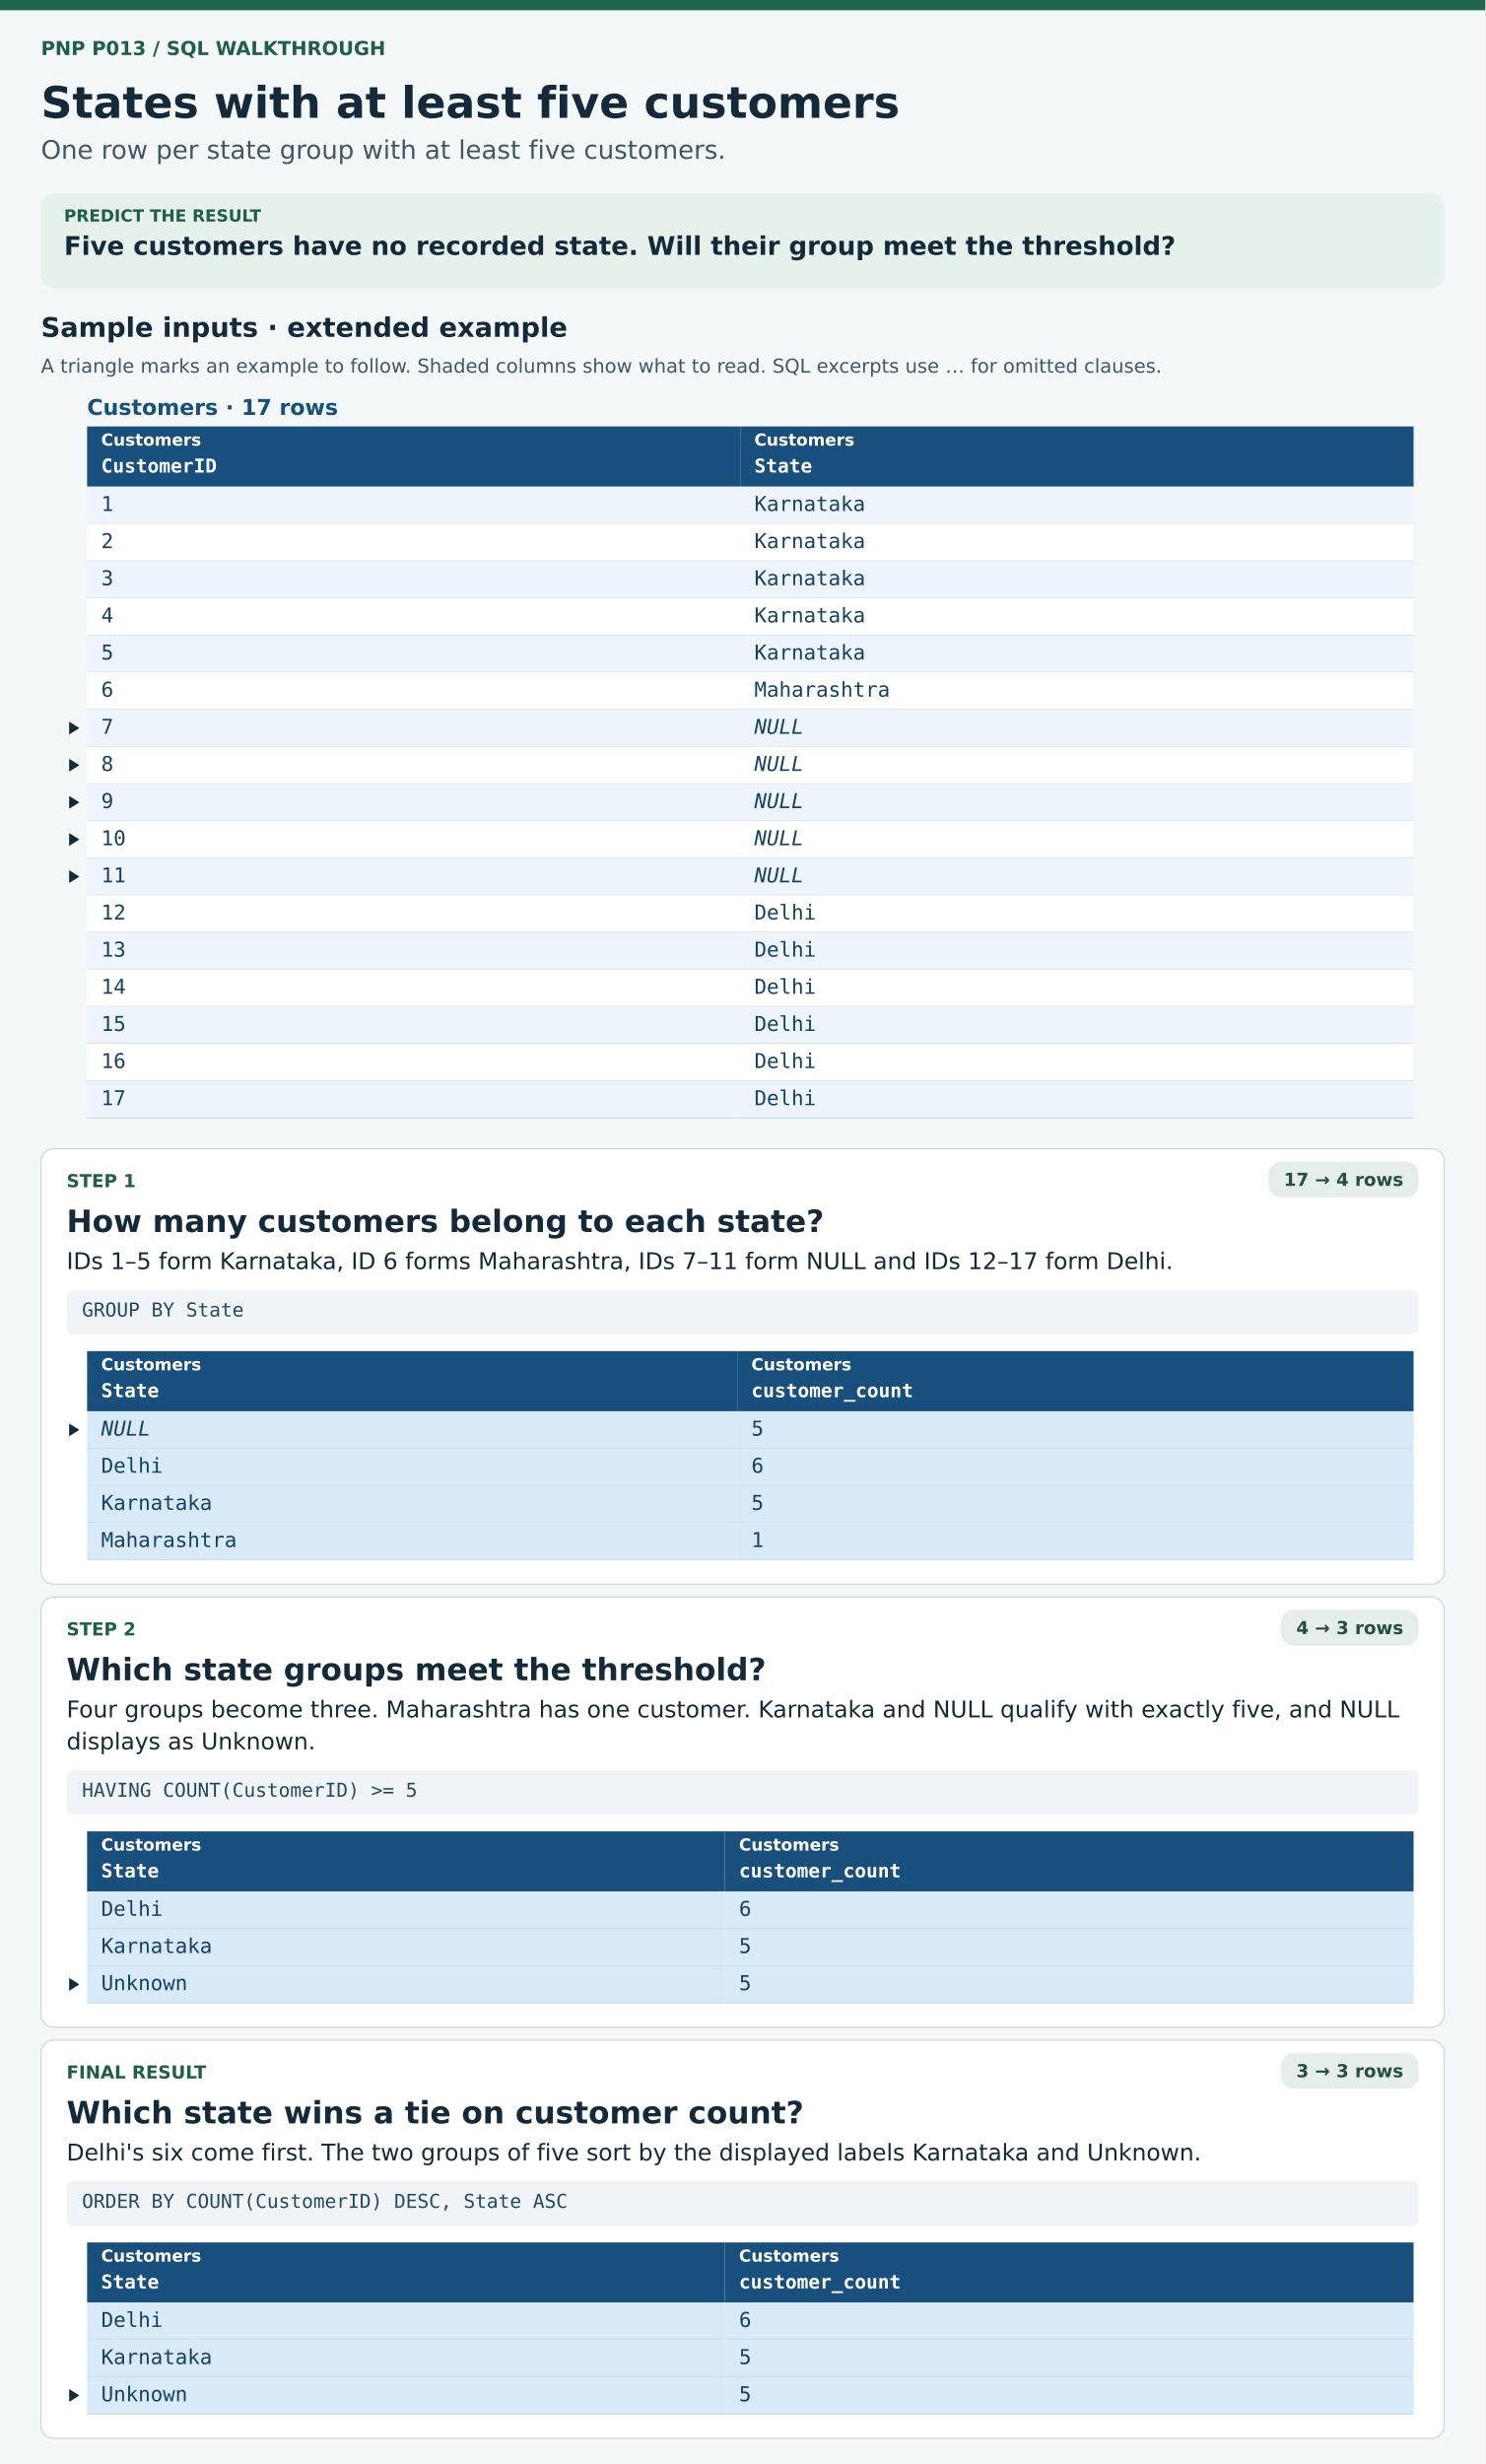
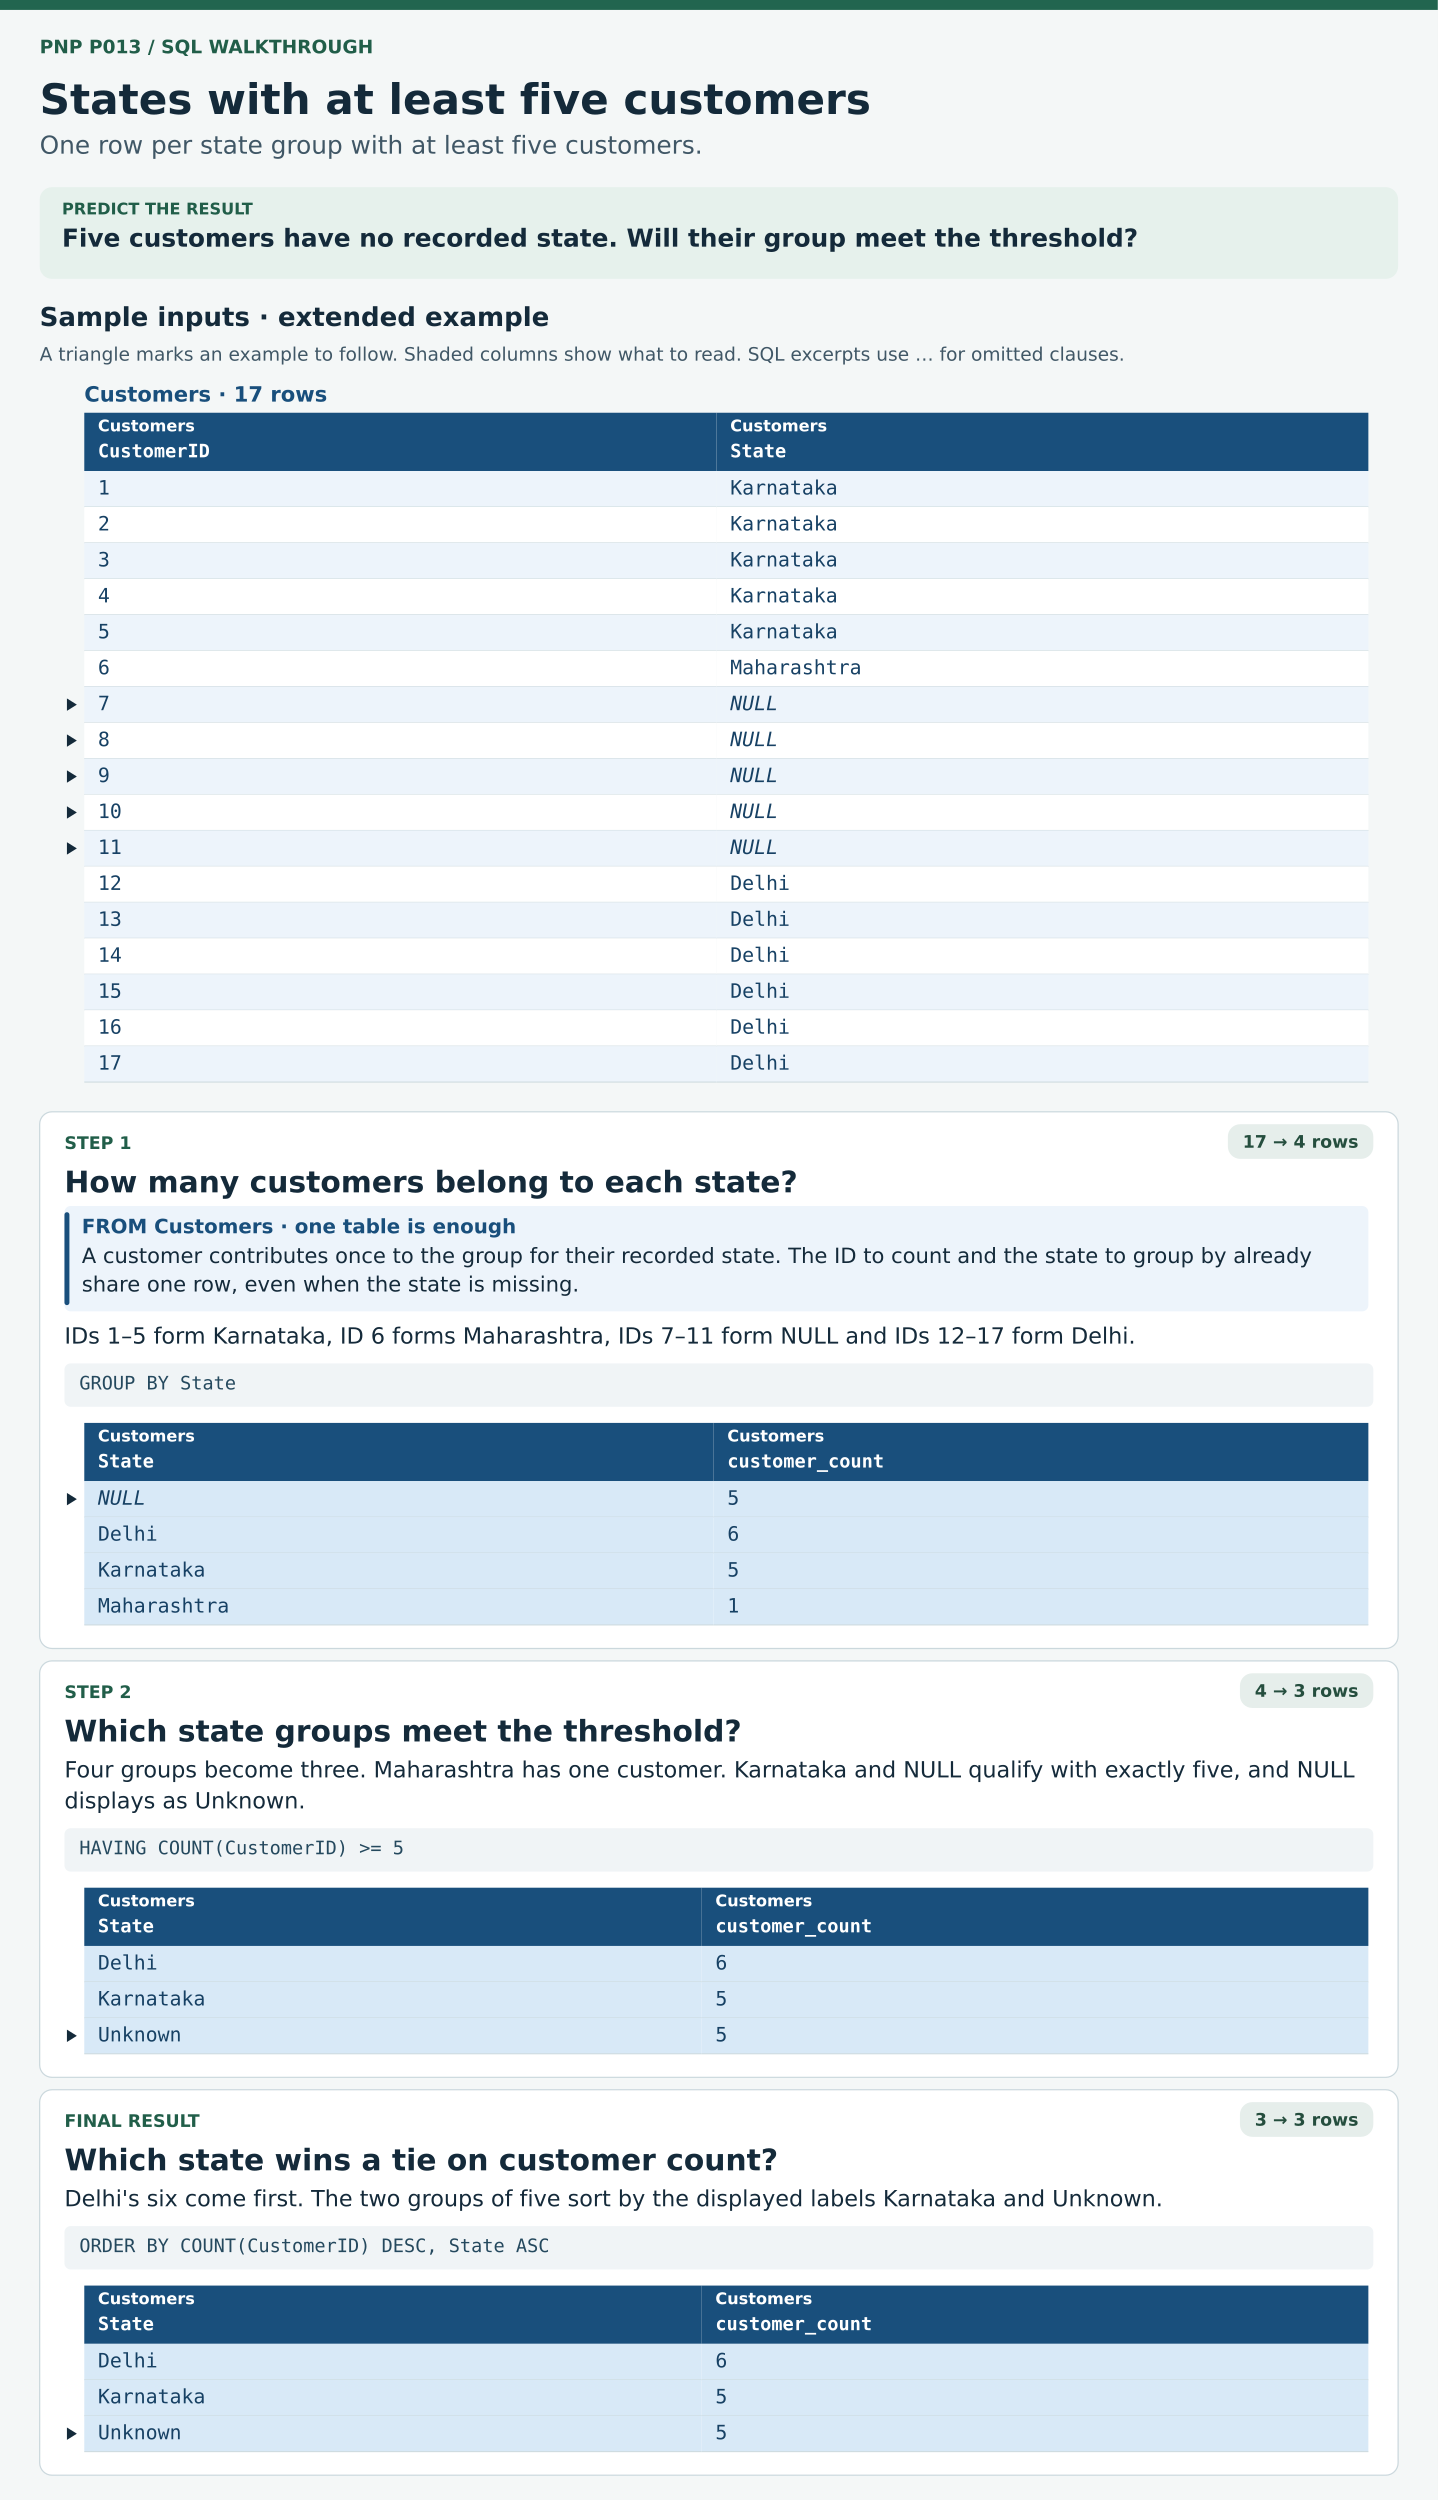
- <svg xmlns="http://www.w3.org/2000/svg" width="1160" height="1924" viewBox="0 0 1160 1924" role="img" aria-labelledby="title desc">
-   <rect width="1160" height="1924" fill="#f4f7f7" />
+ <svg xmlns="http://www.w3.org/2000/svg" width="1160" height="2017" viewBox="0 0 1160 2017" role="img" aria-labelledby="title desc">
+   <rect width="1160" height="2017" fill="#f4f7f7" />
  <rect x="0" y="0" width="1160" height="8" rx="0" fill="#22654f" />
  <text x="32" y="43" font-family="DejaVu Sans, sans-serif" font-size="15" fill="#215e49" font-weight="700">PNP  P013    /    SQL WALKTHROUGH</text>
  <text x="32" y="92" font-family="DejaVu Sans, sans-serif" font-size="34" fill="#142a3a" font-weight="700">States with at least five customers</text>
  <text x="32" y="124" font-family="DejaVu Sans, sans-serif" font-size="20" fill="#405766">One row per state group with at least five customers.</text>
  <rect x="32" y="151" width="1096" height="74" rx="10" fill="#e6f1ec" />
  <text x="50" y="173" font-family="DejaVu Sans, sans-serif" font-size="13" fill="#215e49" font-weight="700">PREDICT THE RESULT</text>
  <text x="50" y="199" font-family="DejaVu Sans, sans-serif" font-size="20" fill="#142a3a" font-weight="700">Five customers have no recorded state. Will their group meet the threshold?</text>
  <text x="32" y="263" font-family="DejaVu Sans, sans-serif" font-size="21" fill="#142a3a" font-weight="700">Sample inputs  ·  extended example</text>
  <text x="32" y="291" font-family="DejaVu Sans, sans-serif" font-size="15" fill="#405766">A triangle marks an example to follow. Shaded columns show what to read. SQL excerpts use … for omitted clauses.</text>
  <text x="68" y="324" font-family="DejaVu Sans, sans-serif" font-size="17" fill="#194f7c" font-weight="700">Customers  ·  17 rows</text>
  <rect x="68" y="333" width="510.133" height="47" rx="0" fill="#194f7c" />
  <text x="79" y="348" font-family="DejaVu Sans, sans-serif" font-size="13" fill="#ffffff" font-weight="700">Customers</text>
  <text x="79" y="369" font-family="DejaVu Sans Mono, monospace" font-size="15" fill="#ffffff" font-weight="700">CustomerID</text>
  <rect x="578.133" y="333" width="525.867" height="47" rx="0" fill="#194f7c" />
  <text x="589.133" y="348" font-family="DejaVu Sans, sans-serif" font-size="13" fill="#ffffff" font-weight="700">Customers</text>
  <text x="589.133" y="369" font-family="DejaVu Sans Mono, monospace" font-size="15" fill="#ffffff" font-weight="700">State</text>
  <rect x="68" y="380" width="510.133" height="29" rx="0" fill="#edf4fb" />
  <text x="79" y="399" font-family="DejaVu Sans Mono, monospace" font-size="16" fill="#174164">1</text>
  <path d="M68 409L578.133 409" fill="none" stroke="#cbd8dd" stroke-width="0.8" />
  <rect x="578.133" y="380" width="525.867" height="29" rx="0" fill="#edf4fb" />
  <text x="589.133" y="399" font-family="DejaVu Sans Mono, monospace" font-size="16" fill="#174164">Karnataka</text>
  <path d="M578.133 409L1104 409" fill="none" stroke="#cbd8dd" stroke-width="0.8" />
  <rect x="68" y="409" width="510.133" height="29" rx="0" fill="#ffffff" />
  <text x="79" y="428" font-family="DejaVu Sans Mono, monospace" font-size="16" fill="#174164">2</text>
  <path d="M68 438L578.133 438" fill="none" stroke="#cbd8dd" stroke-width="0.8" />
  <rect x="578.133" y="409" width="525.867" height="29" rx="0" fill="#ffffff" />
  <text x="589.133" y="428" font-family="DejaVu Sans Mono, monospace" font-size="16" fill="#174164">Karnataka</text>
  <path d="M578.133 438L1104 438" fill="none" stroke="#cbd8dd" stroke-width="0.8" />
  <rect x="68" y="438" width="510.133" height="29" rx="0" fill="#edf4fb" />
  <text x="79" y="457" font-family="DejaVu Sans Mono, monospace" font-size="16" fill="#174164">3</text>
  <path d="M68 467L578.133 467" fill="none" stroke="#cbd8dd" stroke-width="0.8" />
  <rect x="578.133" y="438" width="525.867" height="29" rx="0" fill="#edf4fb" />
  <text x="589.133" y="457" font-family="DejaVu Sans Mono, monospace" font-size="16" fill="#174164">Karnataka</text>
  <path d="M578.133 467L1104 467" fill="none" stroke="#cbd8dd" stroke-width="0.8" />
  <rect x="68" y="467" width="510.133" height="29" rx="0" fill="#ffffff" />
  <text x="79" y="486" font-family="DejaVu Sans Mono, monospace" font-size="16" fill="#174164">4</text>
  <path d="M68 496L578.133 496" fill="none" stroke="#cbd8dd" stroke-width="0.8" />
  <rect x="578.133" y="467" width="525.867" height="29" rx="0" fill="#ffffff" />
  <text x="589.133" y="486" font-family="DejaVu Sans Mono, monospace" font-size="16" fill="#174164">Karnataka</text>
  <path d="M578.133 496L1104 496" fill="none" stroke="#cbd8dd" stroke-width="0.8" />
  <rect x="68" y="496" width="510.133" height="29" rx="0" fill="#edf4fb" />
  <text x="79" y="515" font-family="DejaVu Sans Mono, monospace" font-size="16" fill="#174164">5</text>
  <path d="M68 525L578.133 525" fill="none" stroke="#cbd8dd" stroke-width="0.8" />
  <rect x="578.133" y="496" width="525.867" height="29" rx="0" fill="#edf4fb" />
  <text x="589.133" y="515" font-family="DejaVu Sans Mono, monospace" font-size="16" fill="#174164">Karnataka</text>
  <path d="M578.133 525L1104 525" fill="none" stroke="#cbd8dd" stroke-width="0.8" />
  <rect x="68" y="525" width="510.133" height="29" rx="0" fill="#ffffff" />
  <text x="79" y="544" font-family="DejaVu Sans Mono, monospace" font-size="16" fill="#174164">6</text>
  <path d="M68 554L578.133 554" fill="none" stroke="#cbd8dd" stroke-width="0.8" />
  <rect x="578.133" y="525" width="525.867" height="29" rx="0" fill="#ffffff" />
  <text x="589.133" y="544" font-family="DejaVu Sans Mono, monospace" font-size="16" fill="#174164">Maharashtra</text>
  <path d="M578.133 554L1104 554" fill="none" stroke="#cbd8dd" stroke-width="0.8" />
  <path d="M54 563.5l8 5-8 5z" fill="#142a3a" />
  <rect x="68" y="554" width="510.133" height="29" rx="0" fill="#edf4fb" />
  <text x="79" y="573" font-family="DejaVu Sans Mono, monospace" font-size="16" fill="#174164">7</text>
  <path d="M68 583L578.133 583" fill="none" stroke="#cbd8dd" stroke-width="0.8" />
  <rect x="578.133" y="554" width="525.867" height="29" rx="0" fill="#edf4fb" />
  <text x="589.133" y="573" font-family="DejaVu Sans Mono, monospace" font-size="16" fill="#174164" font-style="italic">NULL</text>
  <path d="M578.133 583L1104 583" fill="none" stroke="#cbd8dd" stroke-width="0.8" />
  <path d="M54 592.5l8 5-8 5z" fill="#142a3a" />
  <rect x="68" y="583" width="510.133" height="29" rx="0" fill="#ffffff" />
  <text x="79" y="602" font-family="DejaVu Sans Mono, monospace" font-size="16" fill="#174164">8</text>
  <path d="M68 612L578.133 612" fill="none" stroke="#cbd8dd" stroke-width="0.8" />
  <rect x="578.133" y="583" width="525.867" height="29" rx="0" fill="#ffffff" />
  <text x="589.133" y="602" font-family="DejaVu Sans Mono, monospace" font-size="16" fill="#174164" font-style="italic">NULL</text>
  <path d="M578.133 612L1104 612" fill="none" stroke="#cbd8dd" stroke-width="0.8" />
  <path d="M54 621.5l8 5-8 5z" fill="#142a3a" />
  <rect x="68" y="612" width="510.133" height="29" rx="0" fill="#edf4fb" />
  <text x="79" y="631" font-family="DejaVu Sans Mono, monospace" font-size="16" fill="#174164">9</text>
  <path d="M68 641L578.133 641" fill="none" stroke="#cbd8dd" stroke-width="0.8" />
  <rect x="578.133" y="612" width="525.867" height="29" rx="0" fill="#edf4fb" />
  <text x="589.133" y="631" font-family="DejaVu Sans Mono, monospace" font-size="16" fill="#174164" font-style="italic">NULL</text>
  <path d="M578.133 641L1104 641" fill="none" stroke="#cbd8dd" stroke-width="0.8" />
  <path d="M54 650.5l8 5-8 5z" fill="#142a3a" />
  <rect x="68" y="641" width="510.133" height="29" rx="0" fill="#ffffff" />
  <text x="79" y="660" font-family="DejaVu Sans Mono, monospace" font-size="16" fill="#174164">10</text>
  <path d="M68 670L578.133 670" fill="none" stroke="#cbd8dd" stroke-width="0.8" />
  <rect x="578.133" y="641" width="525.867" height="29" rx="0" fill="#ffffff" />
  <text x="589.133" y="660" font-family="DejaVu Sans Mono, monospace" font-size="16" fill="#174164" font-style="italic">NULL</text>
  <path d="M578.133 670L1104 670" fill="none" stroke="#cbd8dd" stroke-width="0.8" />
  <path d="M54 679.5l8 5-8 5z" fill="#142a3a" />
  <rect x="68" y="670" width="510.133" height="29" rx="0" fill="#edf4fb" />
  <text x="79" y="689" font-family="DejaVu Sans Mono, monospace" font-size="16" fill="#174164">11</text>
  <path d="M68 699L578.133 699" fill="none" stroke="#cbd8dd" stroke-width="0.8" />
  <rect x="578.133" y="670" width="525.867" height="29" rx="0" fill="#edf4fb" />
  <text x="589.133" y="689" font-family="DejaVu Sans Mono, monospace" font-size="16" fill="#174164" font-style="italic">NULL</text>
  <path d="M578.133 699L1104 699" fill="none" stroke="#cbd8dd" stroke-width="0.8" />
  <rect x="68" y="699" width="510.133" height="29" rx="0" fill="#ffffff" />
  <text x="79" y="718" font-family="DejaVu Sans Mono, monospace" font-size="16" fill="#174164">12</text>
  <path d="M68 728L578.133 728" fill="none" stroke="#cbd8dd" stroke-width="0.8" />
  <rect x="578.133" y="699" width="525.867" height="29" rx="0" fill="#ffffff" />
  <text x="589.133" y="718" font-family="DejaVu Sans Mono, monospace" font-size="16" fill="#174164">Delhi</text>
  <path d="M578.133 728L1104 728" fill="none" stroke="#cbd8dd" stroke-width="0.8" />
  <rect x="68" y="728" width="510.133" height="29" rx="0" fill="#edf4fb" />
  <text x="79" y="747" font-family="DejaVu Sans Mono, monospace" font-size="16" fill="#174164">13</text>
  <path d="M68 757L578.133 757" fill="none" stroke="#cbd8dd" stroke-width="0.8" />
  <rect x="578.133" y="728" width="525.867" height="29" rx="0" fill="#edf4fb" />
  <text x="589.133" y="747" font-family="DejaVu Sans Mono, monospace" font-size="16" fill="#174164">Delhi</text>
  <path d="M578.133 757L1104 757" fill="none" stroke="#cbd8dd" stroke-width="0.8" />
  <rect x="68" y="757" width="510.133" height="29" rx="0" fill="#ffffff" />
  <text x="79" y="776" font-family="DejaVu Sans Mono, monospace" font-size="16" fill="#174164">14</text>
  <path d="M68 786L578.133 786" fill="none" stroke="#cbd8dd" stroke-width="0.8" />
  <rect x="578.133" y="757" width="525.867" height="29" rx="0" fill="#ffffff" />
  <text x="589.133" y="776" font-family="DejaVu Sans Mono, monospace" font-size="16" fill="#174164">Delhi</text>
  <path d="M578.133 786L1104 786" fill="none" stroke="#cbd8dd" stroke-width="0.8" />
  <rect x="68" y="786" width="510.133" height="29" rx="0" fill="#edf4fb" />
  <text x="79" y="805" font-family="DejaVu Sans Mono, monospace" font-size="16" fill="#174164">15</text>
  <path d="M68 815L578.133 815" fill="none" stroke="#cbd8dd" stroke-width="0.8" />
  <rect x="578.133" y="786" width="525.867" height="29" rx="0" fill="#edf4fb" />
  <text x="589.133" y="805" font-family="DejaVu Sans Mono, monospace" font-size="16" fill="#174164">Delhi</text>
  <path d="M578.133 815L1104 815" fill="none" stroke="#cbd8dd" stroke-width="0.8" />
  <rect x="68" y="815" width="510.133" height="29" rx="0" fill="#ffffff" />
  <text x="79" y="834" font-family="DejaVu Sans Mono, monospace" font-size="16" fill="#174164">16</text>
  <path d="M68 844L578.133 844" fill="none" stroke="#cbd8dd" stroke-width="0.8" />
  <rect x="578.133" y="815" width="525.867" height="29" rx="0" fill="#ffffff" />
  <text x="589.133" y="834" font-family="DejaVu Sans Mono, monospace" font-size="16" fill="#174164">Delhi</text>
  <path d="M578.133 844L1104 844" fill="none" stroke="#cbd8dd" stroke-width="0.8" />
  <rect x="68" y="844" width="510.133" height="29" rx="0" fill="#edf4fb" />
  <text x="79" y="863" font-family="DejaVu Sans Mono, monospace" font-size="16" fill="#174164">17</text>
  <path d="M68 873L578.133 873" fill="none" stroke="#cbd8dd" stroke-width="0.8" />
  <rect x="578.133" y="844" width="525.867" height="29" rx="0" fill="#edf4fb" />
  <text x="589.133" y="863" font-family="DejaVu Sans Mono, monospace" font-size="16" fill="#174164">Delhi</text>
  <path d="M578.133 873L1104 873" fill="none" stroke="#cbd8dd" stroke-width="0.8" />
-   <rect x="32" y="897" width="1096" height="340" rx="10" fill="white" stroke="#cbd8dd" />
+   <rect x="32" y="897" width="1096" height="433" rx="10" fill="white" stroke="#cbd8dd" />
  <text x="52" y="927" font-family="DejaVu Sans, sans-serif" font-size="14" fill="#215e49" font-weight="700">STEP 1</text>
  <rect x="990.641" y="907" width="117.359" height="28" rx="10" fill="#e6eeeb" />
  <text x="1002.64" y="926" font-family="DejaVu Sans, sans-serif" font-size="14" fill="#254e3e" font-weight="700">17 → 4 rows</text>
  <text x="52" y="962" font-family="DejaVu Sans, sans-serif" font-size="24" fill="#142a3a" font-weight="700">How many customers belong to each state?</text>
-   <text x="52" y="991" font-family="DejaVu Sans, sans-serif" font-size="18" fill="#142a3a">IDs 1–5 form Karnataka, ID 6 forms Maharashtra, IDs 7–11 form NULL and IDs 12–17 form Delhi.</text>
-   <rect x="52" y="1007" width="1056" height="35" rx="5" fill="#f0f4f6" />
-   <text x="64" y="1028" font-family="DejaVu Sans Mono, monospace" font-size="15" fill="#25495e">GROUP BY State</text>
-   <rect x="68" y="1055" width="507.805" height="47" rx="0" fill="#194f7c" />
-   <text x="79" y="1070" font-family="DejaVu Sans, sans-serif" font-size="13" fill="#ffffff" font-weight="700">Customers</text>
-   <text x="79" y="1091" font-family="DejaVu Sans Mono, monospace" font-size="15" fill="#ffffff" font-weight="700">State</text>
-   <rect x="575.805" y="1055" width="528.195" height="47" rx="0" fill="#194f7c" />
-   <text x="586.805" y="1070" font-family="DejaVu Sans, sans-serif" font-size="13" fill="#ffffff" font-weight="700">Customers</text>
-   <text x="586.805" y="1091" font-family="DejaVu Sans Mono, monospace" font-size="15" fill="#ffffff" font-weight="700">customer_count</text>
-   <path d="M54 1111.5l8 5-8 5z" fill="#142a3a" />
-   <rect x="68" y="1102" width="507.805" height="29" rx="0" fill="#d8e9f7" />
-   <text x="79" y="1121" font-family="DejaVu Sans Mono, monospace" font-size="16" fill="#174164" font-style="italic">NULL</text>
-   <path d="M68 1131L575.805 1131" fill="none" stroke="#cbd8dd" stroke-width="0.8" />
-   <rect x="575.805" y="1102" width="528.195" height="29" rx="0" fill="#d8e9f7" />
-   <text x="586.805" y="1121" font-family="DejaVu Sans Mono, monospace" font-size="16" fill="#174164">5</text>
-   <path d="M575.805 1131L1104 1131" fill="none" stroke="#cbd8dd" stroke-width="0.8" />
-   <rect x="68" y="1131" width="507.805" height="29" rx="0" fill="#d8e9f7" />
-   <text x="79" y="1150" font-family="DejaVu Sans Mono, monospace" font-size="16" fill="#174164">Delhi</text>
-   <path d="M68 1160L575.805 1160" fill="none" stroke="#cbd8dd" stroke-width="0.8" />
-   <rect x="575.805" y="1131" width="528.195" height="29" rx="0" fill="#d8e9f7" />
-   <text x="586.805" y="1150" font-family="DejaVu Sans Mono, monospace" font-size="16" fill="#174164">6</text>
-   <path d="M575.805 1160L1104 1160" fill="none" stroke="#cbd8dd" stroke-width="0.8" />
-   <rect x="68" y="1160" width="507.805" height="29" rx="0" fill="#d8e9f7" />
-   <text x="79" y="1179" font-family="DejaVu Sans Mono, monospace" font-size="16" fill="#174164">Karnataka</text>
-   <path d="M68 1189L575.805 1189" fill="none" stroke="#cbd8dd" stroke-width="0.8" />
-   <rect x="575.805" y="1160" width="528.195" height="29" rx="0" fill="#d8e9f7" />
-   <text x="586.805" y="1179" font-family="DejaVu Sans Mono, monospace" font-size="16" fill="#174164">5</text>
-   <path d="M575.805 1189L1104 1189" fill="none" stroke="#cbd8dd" stroke-width="0.8" />
-   <rect x="68" y="1189" width="507.805" height="29" rx="0" fill="#d8e9f7" />
-   <text x="79" y="1208" font-family="DejaVu Sans Mono, monospace" font-size="16" fill="#174164">Maharashtra</text>
-   <path d="M68 1218L575.805 1218" fill="none" stroke="#cbd8dd" stroke-width="0.8" />
-   <rect x="575.805" y="1189" width="528.195" height="29" rx="0" fill="#d8e9f7" />
-   <text x="586.805" y="1208" font-family="DejaVu Sans Mono, monospace" font-size="16" fill="#174164">1</text>
-   <path d="M575.805 1218L1104 1218" fill="none" stroke="#cbd8dd" stroke-width="0.8" />
-   <rect x="32" y="1247" width="1096" height="336" rx="10" fill="white" stroke="#cbd8dd" />
-   <text x="52" y="1277" font-family="DejaVu Sans, sans-serif" font-size="14" fill="#215e49" font-weight="700">STEP 2</text>
-   <rect x="1000.38" y="1257" width="107.625" height="28" rx="10" fill="#e6eeeb" />
-   <text x="1012.38" y="1276" font-family="DejaVu Sans, sans-serif" font-size="14" fill="#254e3e" font-weight="700">4 → 3 rows</text>
-   <text x="52" y="1312" font-family="DejaVu Sans, sans-serif" font-size="24" fill="#142a3a" font-weight="700">Which state groups meet the threshold?</text>
-   <text x="52" y="1341" font-family="DejaVu Sans, sans-serif" font-size="18" fill="#142a3a">Four groups become three. Maharashtra has one customer. Karnataka and NULL qualify with exactly five, and NULL</text>
-   <text x="52" y="1366" font-family="DejaVu Sans, sans-serif" font-size="18" fill="#142a3a">displays as Unknown.</text>
-   <rect x="52" y="1382" width="1056" height="35" rx="5" fill="#f0f4f6" />
-   <text x="64" y="1403" font-family="DejaVu Sans Mono, monospace" font-size="15" fill="#25495e">HAVING COUNT(CustomerID) &gt;= 5</text>
-   <rect x="68" y="1430" width="498.164" height="47" rx="0" fill="#194f7c" />
-   <text x="79" y="1445" font-family="DejaVu Sans, sans-serif" font-size="13" fill="#ffffff" font-weight="700">Customers</text>
-   <text x="79" y="1466" font-family="DejaVu Sans Mono, monospace" font-size="15" fill="#ffffff" font-weight="700">State</text>
-   <rect x="566.164" y="1430" width="537.836" height="47" rx="0" fill="#194f7c" />
-   <text x="577.164" y="1445" font-family="DejaVu Sans, sans-serif" font-size="13" fill="#ffffff" font-weight="700">Customers</text>
-   <text x="577.164" y="1466" font-family="DejaVu Sans Mono, monospace" font-size="15" fill="#ffffff" font-weight="700">customer_count</text>
-   <rect x="68" y="1477" width="498.164" height="29" rx="0" fill="#d8e9f7" />
-   <text x="79" y="1496" font-family="DejaVu Sans Mono, monospace" font-size="16" fill="#174164">Delhi</text>
-   <path d="M68 1506L566.164 1506" fill="none" stroke="#cbd8dd" stroke-width="0.8" />
-   <rect x="566.164" y="1477" width="537.836" height="29" rx="0" fill="#d8e9f7" />
-   <text x="577.164" y="1496" font-family="DejaVu Sans Mono, monospace" font-size="16" fill="#174164">6</text>
-   <path d="M566.164 1506L1104 1506" fill="none" stroke="#cbd8dd" stroke-width="0.8" />
-   <rect x="68" y="1506" width="498.164" height="29" rx="0" fill="#d8e9f7" />
-   <text x="79" y="1525" font-family="DejaVu Sans Mono, monospace" font-size="16" fill="#174164">Karnataka</text>
-   <path d="M68 1535L566.164 1535" fill="none" stroke="#cbd8dd" stroke-width="0.8" />
-   <rect x="566.164" y="1506" width="537.836" height="29" rx="0" fill="#d8e9f7" />
-   <text x="577.164" y="1525" font-family="DejaVu Sans Mono, monospace" font-size="16" fill="#174164">5</text>
-   <path d="M566.164 1535L1104 1535" fill="none" stroke="#cbd8dd" stroke-width="0.8" />
-   <path d="M54 1544.5l8 5-8 5z" fill="#142a3a" />
-   <rect x="68" y="1535" width="498.164" height="29" rx="0" fill="#d8e9f7" />
-   <text x="79" y="1554" font-family="DejaVu Sans Mono, monospace" font-size="16" fill="#174164">Unknown</text>
-   <path d="M68 1564L566.164 1564" fill="none" stroke="#cbd8dd" stroke-width="0.8" />
-   <rect x="566.164" y="1535" width="537.836" height="29" rx="0" fill="#d8e9f7" />
-   <text x="577.164" y="1554" font-family="DejaVu Sans Mono, monospace" font-size="16" fill="#174164">5</text>
-   <path d="M566.164 1564L1104 1564" fill="none" stroke="#cbd8dd" stroke-width="0.8" />
-   <rect x="32" y="1593" width="1096" height="311" rx="10" fill="white" stroke="#cbd8dd" />
-   <text x="52" y="1623" font-family="DejaVu Sans, sans-serif" font-size="14" fill="#215e49" font-weight="700">FINAL RESULT</text>
-   <rect x="1000.38" y="1603" width="107.625" height="28" rx="10" fill="#e6eeeb" />
-   <text x="1012.38" y="1622" font-family="DejaVu Sans, sans-serif" font-size="14" fill="#254e3e" font-weight="700">3 → 3 rows</text>
-   <text x="52" y="1658" font-family="DejaVu Sans, sans-serif" font-size="24" fill="#142a3a" font-weight="700">Which state wins a tie on customer count?</text>
-   <text x="52" y="1687" font-family="DejaVu Sans, sans-serif" font-size="18" fill="#142a3a">Delhi's six come first. The two groups of five sort by the displayed labels Karnataka and Unknown.</text>
-   <rect x="52" y="1703" width="1056" height="35" rx="5" fill="#f0f4f6" />
-   <text x="64" y="1724" font-family="DejaVu Sans Mono, monospace" font-size="15" fill="#25495e">ORDER BY COUNT(CustomerID) DESC, State ASC</text>
-   <rect x="68" y="1751" width="498.164" height="47" rx="0" fill="#194f7c" />
-   <text x="79" y="1766" font-family="DejaVu Sans, sans-serif" font-size="13" fill="#ffffff" font-weight="700">Customers</text>
-   <text x="79" y="1787" font-family="DejaVu Sans Mono, monospace" font-size="15" fill="#ffffff" font-weight="700">State</text>
-   <rect x="566.164" y="1751" width="537.836" height="47" rx="0" fill="#194f7c" />
-   <text x="577.164" y="1766" font-family="DejaVu Sans, sans-serif" font-size="13" fill="#ffffff" font-weight="700">Customers</text>
-   <text x="577.164" y="1787" font-family="DejaVu Sans Mono, monospace" font-size="15" fill="#ffffff" font-weight="700">customer_count</text>
-   <rect x="68" y="1798" width="498.164" height="29" rx="0" fill="#d8e9f7" />
-   <text x="79" y="1817" font-family="DejaVu Sans Mono, monospace" font-size="16" fill="#174164">Delhi</text>
-   <path d="M68 1827L566.164 1827" fill="none" stroke="#cbd8dd" stroke-width="0.8" />
-   <rect x="566.164" y="1798" width="537.836" height="29" rx="0" fill="#d8e9f7" />
-   <text x="577.164" y="1817" font-family="DejaVu Sans Mono, monospace" font-size="16" fill="#174164">6</text>
-   <path d="M566.164 1827L1104 1827" fill="none" stroke="#cbd8dd" stroke-width="0.8" />
-   <rect x="68" y="1827" width="498.164" height="29" rx="0" fill="#d8e9f7" />
-   <text x="79" y="1846" font-family="DejaVu Sans Mono, monospace" font-size="16" fill="#174164">Karnataka</text>
-   <path d="M68 1856L566.164 1856" fill="none" stroke="#cbd8dd" stroke-width="0.8" />
-   <rect x="566.164" y="1827" width="537.836" height="29" rx="0" fill="#d8e9f7" />
-   <text x="577.164" y="1846" font-family="DejaVu Sans Mono, monospace" font-size="16" fill="#174164">5</text>
-   <path d="M566.164 1856L1104 1856" fill="none" stroke="#cbd8dd" stroke-width="0.8" />
-   <path d="M54 1865.5l8 5-8 5z" fill="#142a3a" />
-   <rect x="68" y="1856" width="498.164" height="29" rx="0" fill="#d8e9f7" />
-   <text x="79" y="1875" font-family="DejaVu Sans Mono, monospace" font-size="16" fill="#174164">Unknown</text>
-   <path d="M68 1885L566.164 1885" fill="none" stroke="#cbd8dd" stroke-width="0.8" />
-   <rect x="566.164" y="1856" width="537.836" height="29" rx="0" fill="#d8e9f7" />
-   <text x="577.164" y="1875" font-family="DejaVu Sans Mono, monospace" font-size="16" fill="#174164">5</text>
-   <path d="M566.164 1885L1104 1885" fill="none" stroke="#cbd8dd" stroke-width="0.8" />
+   <g role="group" aria-label="FROM Customers · one table is enough" data-decision="1">
+     <rect x="52" y="973" width="1052" height="85" rx="5" fill="#edf4fb" />
+     <rect x="52" y="978" width="4" height="75" rx="2" fill="#194f7c" />
+     <text x="66" y="995" font-family="DejaVu Sans, sans-serif" font-size="16" fill="#194f7c" font-weight="700">FROM Customers · one table is enough</text>
+     <text x="66" y="1019" font-family="DejaVu Sans, sans-serif" font-size="17" fill="#142a3a">A customer contributes once to the group for their recorded state. The ID to count and the state to group by already</text>
+     <text x="66" y="1042" font-family="DejaVu Sans, sans-serif" font-size="17" fill="#142a3a">share one row, even when the state is missing.</text>
+   </g>
+   <text x="52" y="1084" font-family="DejaVu Sans, sans-serif" font-size="18" fill="#142a3a">IDs 1–5 form Karnataka, ID 6 forms Maharashtra, IDs 7–11 form NULL and IDs 12–17 form Delhi.</text>
+   <rect x="52" y="1100" width="1056" height="35" rx="5" fill="#f0f4f6" />
+   <text x="64" y="1121" font-family="DejaVu Sans Mono, monospace" font-size="15" fill="#25495e">GROUP BY State</text>
+   <rect x="68" y="1148" width="507.805" height="47" rx="0" fill="#194f7c" />
+   <text x="79" y="1163" font-family="DejaVu Sans, sans-serif" font-size="13" fill="#ffffff" font-weight="700">Customers</text>
+   <text x="79" y="1184" font-family="DejaVu Sans Mono, monospace" font-size="15" fill="#ffffff" font-weight="700">State</text>
+   <rect x="575.805" y="1148" width="528.195" height="47" rx="0" fill="#194f7c" />
+   <text x="586.805" y="1163" font-family="DejaVu Sans, sans-serif" font-size="13" fill="#ffffff" font-weight="700">Customers</text>
+   <text x="586.805" y="1184" font-family="DejaVu Sans Mono, monospace" font-size="15" fill="#ffffff" font-weight="700">customer_count</text>
+   <path d="M54 1204.5l8 5-8 5z" fill="#142a3a" />
+   <rect x="68" y="1195" width="507.805" height="29" rx="0" fill="#d8e9f7" />
+   <text x="79" y="1214" font-family="DejaVu Sans Mono, monospace" font-size="16" fill="#174164" font-style="italic">NULL</text>
+   <path d="M68 1224L575.805 1224" fill="none" stroke="#cbd8dd" stroke-width="0.8" />
+   <rect x="575.805" y="1195" width="528.195" height="29" rx="0" fill="#d8e9f7" />
+   <text x="586.805" y="1214" font-family="DejaVu Sans Mono, monospace" font-size="16" fill="#174164">5</text>
+   <path d="M575.805 1224L1104 1224" fill="none" stroke="#cbd8dd" stroke-width="0.8" />
+   <rect x="68" y="1224" width="507.805" height="29" rx="0" fill="#d8e9f7" />
+   <text x="79" y="1243" font-family="DejaVu Sans Mono, monospace" font-size="16" fill="#174164">Delhi</text>
+   <path d="M68 1253L575.805 1253" fill="none" stroke="#cbd8dd" stroke-width="0.8" />
+   <rect x="575.805" y="1224" width="528.195" height="29" rx="0" fill="#d8e9f7" />
+   <text x="586.805" y="1243" font-family="DejaVu Sans Mono, monospace" font-size="16" fill="#174164">6</text>
+   <path d="M575.805 1253L1104 1253" fill="none" stroke="#cbd8dd" stroke-width="0.8" />
+   <rect x="68" y="1253" width="507.805" height="29" rx="0" fill="#d8e9f7" />
+   <text x="79" y="1272" font-family="DejaVu Sans Mono, monospace" font-size="16" fill="#174164">Karnataka</text>
+   <path d="M68 1282L575.805 1282" fill="none" stroke="#cbd8dd" stroke-width="0.8" />
+   <rect x="575.805" y="1253" width="528.195" height="29" rx="0" fill="#d8e9f7" />
+   <text x="586.805" y="1272" font-family="DejaVu Sans Mono, monospace" font-size="16" fill="#174164">5</text>
+   <path d="M575.805 1282L1104 1282" fill="none" stroke="#cbd8dd" stroke-width="0.8" />
+   <rect x="68" y="1282" width="507.805" height="29" rx="0" fill="#d8e9f7" />
+   <text x="79" y="1301" font-family="DejaVu Sans Mono, monospace" font-size="16" fill="#174164">Maharashtra</text>
+   <path d="M68 1311L575.805 1311" fill="none" stroke="#cbd8dd" stroke-width="0.8" />
+   <rect x="575.805" y="1282" width="528.195" height="29" rx="0" fill="#d8e9f7" />
+   <text x="586.805" y="1301" font-family="DejaVu Sans Mono, monospace" font-size="16" fill="#174164">1</text>
+   <path d="M575.805 1311L1104 1311" fill="none" stroke="#cbd8dd" stroke-width="0.8" />
+   <rect x="32" y="1340" width="1096" height="336" rx="10" fill="white" stroke="#cbd8dd" />
+   <text x="52" y="1370" font-family="DejaVu Sans, sans-serif" font-size="14" fill="#215e49" font-weight="700">STEP 2</text>
+   <rect x="1000.38" y="1350" width="107.625" height="28" rx="10" fill="#e6eeeb" />
+   <text x="1012.38" y="1369" font-family="DejaVu Sans, sans-serif" font-size="14" fill="#254e3e" font-weight="700">4 → 3 rows</text>
+   <text x="52" y="1405" font-family="DejaVu Sans, sans-serif" font-size="24" fill="#142a3a" font-weight="700">Which state groups meet the threshold?</text>
+   <text x="52" y="1434" font-family="DejaVu Sans, sans-serif" font-size="18" fill="#142a3a">Four groups become three. Maharashtra has one customer. Karnataka and NULL qualify with exactly five, and NULL</text>
+   <text x="52" y="1459" font-family="DejaVu Sans, sans-serif" font-size="18" fill="#142a3a">displays as Unknown.</text>
+   <rect x="52" y="1475" width="1056" height="35" rx="5" fill="#f0f4f6" />
+   <text x="64" y="1496" font-family="DejaVu Sans Mono, monospace" font-size="15" fill="#25495e">HAVING COUNT(CustomerID) &gt;= 5</text>
+   <rect x="68" y="1523" width="498.164" height="47" rx="0" fill="#194f7c" />
+   <text x="79" y="1538" font-family="DejaVu Sans, sans-serif" font-size="13" fill="#ffffff" font-weight="700">Customers</text>
+   <text x="79" y="1559" font-family="DejaVu Sans Mono, monospace" font-size="15" fill="#ffffff" font-weight="700">State</text>
+   <rect x="566.164" y="1523" width="537.836" height="47" rx="0" fill="#194f7c" />
+   <text x="577.164" y="1538" font-family="DejaVu Sans, sans-serif" font-size="13" fill="#ffffff" font-weight="700">Customers</text>
+   <text x="577.164" y="1559" font-family="DejaVu Sans Mono, monospace" font-size="15" fill="#ffffff" font-weight="700">customer_count</text>
+   <rect x="68" y="1570" width="498.164" height="29" rx="0" fill="#d8e9f7" />
+   <text x="79" y="1589" font-family="DejaVu Sans Mono, monospace" font-size="16" fill="#174164">Delhi</text>
+   <path d="M68 1599L566.164 1599" fill="none" stroke="#cbd8dd" stroke-width="0.8" />
+   <rect x="566.164" y="1570" width="537.836" height="29" rx="0" fill="#d8e9f7" />
+   <text x="577.164" y="1589" font-family="DejaVu Sans Mono, monospace" font-size="16" fill="#174164">6</text>
+   <path d="M566.164 1599L1104 1599" fill="none" stroke="#cbd8dd" stroke-width="0.8" />
+   <rect x="68" y="1599" width="498.164" height="29" rx="0" fill="#d8e9f7" />
+   <text x="79" y="1618" font-family="DejaVu Sans Mono, monospace" font-size="16" fill="#174164">Karnataka</text>
+   <path d="M68 1628L566.164 1628" fill="none" stroke="#cbd8dd" stroke-width="0.8" />
+   <rect x="566.164" y="1599" width="537.836" height="29" rx="0" fill="#d8e9f7" />
+   <text x="577.164" y="1618" font-family="DejaVu Sans Mono, monospace" font-size="16" fill="#174164">5</text>
+   <path d="M566.164 1628L1104 1628" fill="none" stroke="#cbd8dd" stroke-width="0.8" />
+   <path d="M54 1637.5l8 5-8 5z" fill="#142a3a" />
+   <rect x="68" y="1628" width="498.164" height="29" rx="0" fill="#d8e9f7" />
+   <text x="79" y="1647" font-family="DejaVu Sans Mono, monospace" font-size="16" fill="#174164">Unknown</text>
+   <path d="M68 1657L566.164 1657" fill="none" stroke="#cbd8dd" stroke-width="0.8" />
+   <rect x="566.164" y="1628" width="537.836" height="29" rx="0" fill="#d8e9f7" />
+   <text x="577.164" y="1647" font-family="DejaVu Sans Mono, monospace" font-size="16" fill="#174164">5</text>
+   <path d="M566.164 1657L1104 1657" fill="none" stroke="#cbd8dd" stroke-width="0.8" />
+   <rect x="32" y="1686" width="1096" height="311" rx="10" fill="white" stroke="#cbd8dd" />
+   <text x="52" y="1716" font-family="DejaVu Sans, sans-serif" font-size="14" fill="#215e49" font-weight="700">FINAL RESULT</text>
+   <rect x="1000.38" y="1696" width="107.625" height="28" rx="10" fill="#e6eeeb" />
+   <text x="1012.38" y="1715" font-family="DejaVu Sans, sans-serif" font-size="14" fill="#254e3e" font-weight="700">3 → 3 rows</text>
+   <text x="52" y="1751" font-family="DejaVu Sans, sans-serif" font-size="24" fill="#142a3a" font-weight="700">Which state wins a tie on customer count?</text>
+   <text x="52" y="1780" font-family="DejaVu Sans, sans-serif" font-size="18" fill="#142a3a">Delhi's six come first. The two groups of five sort by the displayed labels Karnataka and Unknown.</text>
+   <rect x="52" y="1796" width="1056" height="35" rx="5" fill="#f0f4f6" />
+   <text x="64" y="1817" font-family="DejaVu Sans Mono, monospace" font-size="15" fill="#25495e">ORDER BY COUNT(CustomerID) DESC, State ASC</text>
+   <rect x="68" y="1844" width="498.164" height="47" rx="0" fill="#194f7c" />
+   <text x="79" y="1859" font-family="DejaVu Sans, sans-serif" font-size="13" fill="#ffffff" font-weight="700">Customers</text>
+   <text x="79" y="1880" font-family="DejaVu Sans Mono, monospace" font-size="15" fill="#ffffff" font-weight="700">State</text>
+   <rect x="566.164" y="1844" width="537.836" height="47" rx="0" fill="#194f7c" />
+   <text x="577.164" y="1859" font-family="DejaVu Sans, sans-serif" font-size="13" fill="#ffffff" font-weight="700">Customers</text>
+   <text x="577.164" y="1880" font-family="DejaVu Sans Mono, monospace" font-size="15" fill="#ffffff" font-weight="700">customer_count</text>
+   <rect x="68" y="1891" width="498.164" height="29" rx="0" fill="#d8e9f7" />
+   <text x="79" y="1910" font-family="DejaVu Sans Mono, monospace" font-size="16" fill="#174164">Delhi</text>
+   <path d="M68 1920L566.164 1920" fill="none" stroke="#cbd8dd" stroke-width="0.8" />
+   <rect x="566.164" y="1891" width="537.836" height="29" rx="0" fill="#d8e9f7" />
+   <text x="577.164" y="1910" font-family="DejaVu Sans Mono, monospace" font-size="16" fill="#174164">6</text>
+   <path d="M566.164 1920L1104 1920" fill="none" stroke="#cbd8dd" stroke-width="0.8" />
+   <rect x="68" y="1920" width="498.164" height="29" rx="0" fill="#d8e9f7" />
+   <text x="79" y="1939" font-family="DejaVu Sans Mono, monospace" font-size="16" fill="#174164">Karnataka</text>
+   <path d="M68 1949L566.164 1949" fill="none" stroke="#cbd8dd" stroke-width="0.8" />
+   <rect x="566.164" y="1920" width="537.836" height="29" rx="0" fill="#d8e9f7" />
+   <text x="577.164" y="1939" font-family="DejaVu Sans Mono, monospace" font-size="16" fill="#174164">5</text>
+   <path d="M566.164 1949L1104 1949" fill="none" stroke="#cbd8dd" stroke-width="0.8" />
+   <path d="M54 1958.5l8 5-8 5z" fill="#142a3a" />
+   <rect x="68" y="1949" width="498.164" height="29" rx="0" fill="#d8e9f7" />
+   <text x="79" y="1968" font-family="DejaVu Sans Mono, monospace" font-size="16" fill="#174164">Unknown</text>
+   <path d="M68 1978L566.164 1978" fill="none" stroke="#cbd8dd" stroke-width="0.8" />
+   <rect x="566.164" y="1949" width="537.836" height="29" rx="0" fill="#d8e9f7" />
+   <text x="577.164" y="1968" font-family="DejaVu Sans Mono, monospace" font-size="16" fill="#174164">5</text>
+   <path d="M566.164 1978L1104 1978" fill="none" stroke="#cbd8dd" stroke-width="0.8" />
</svg>
